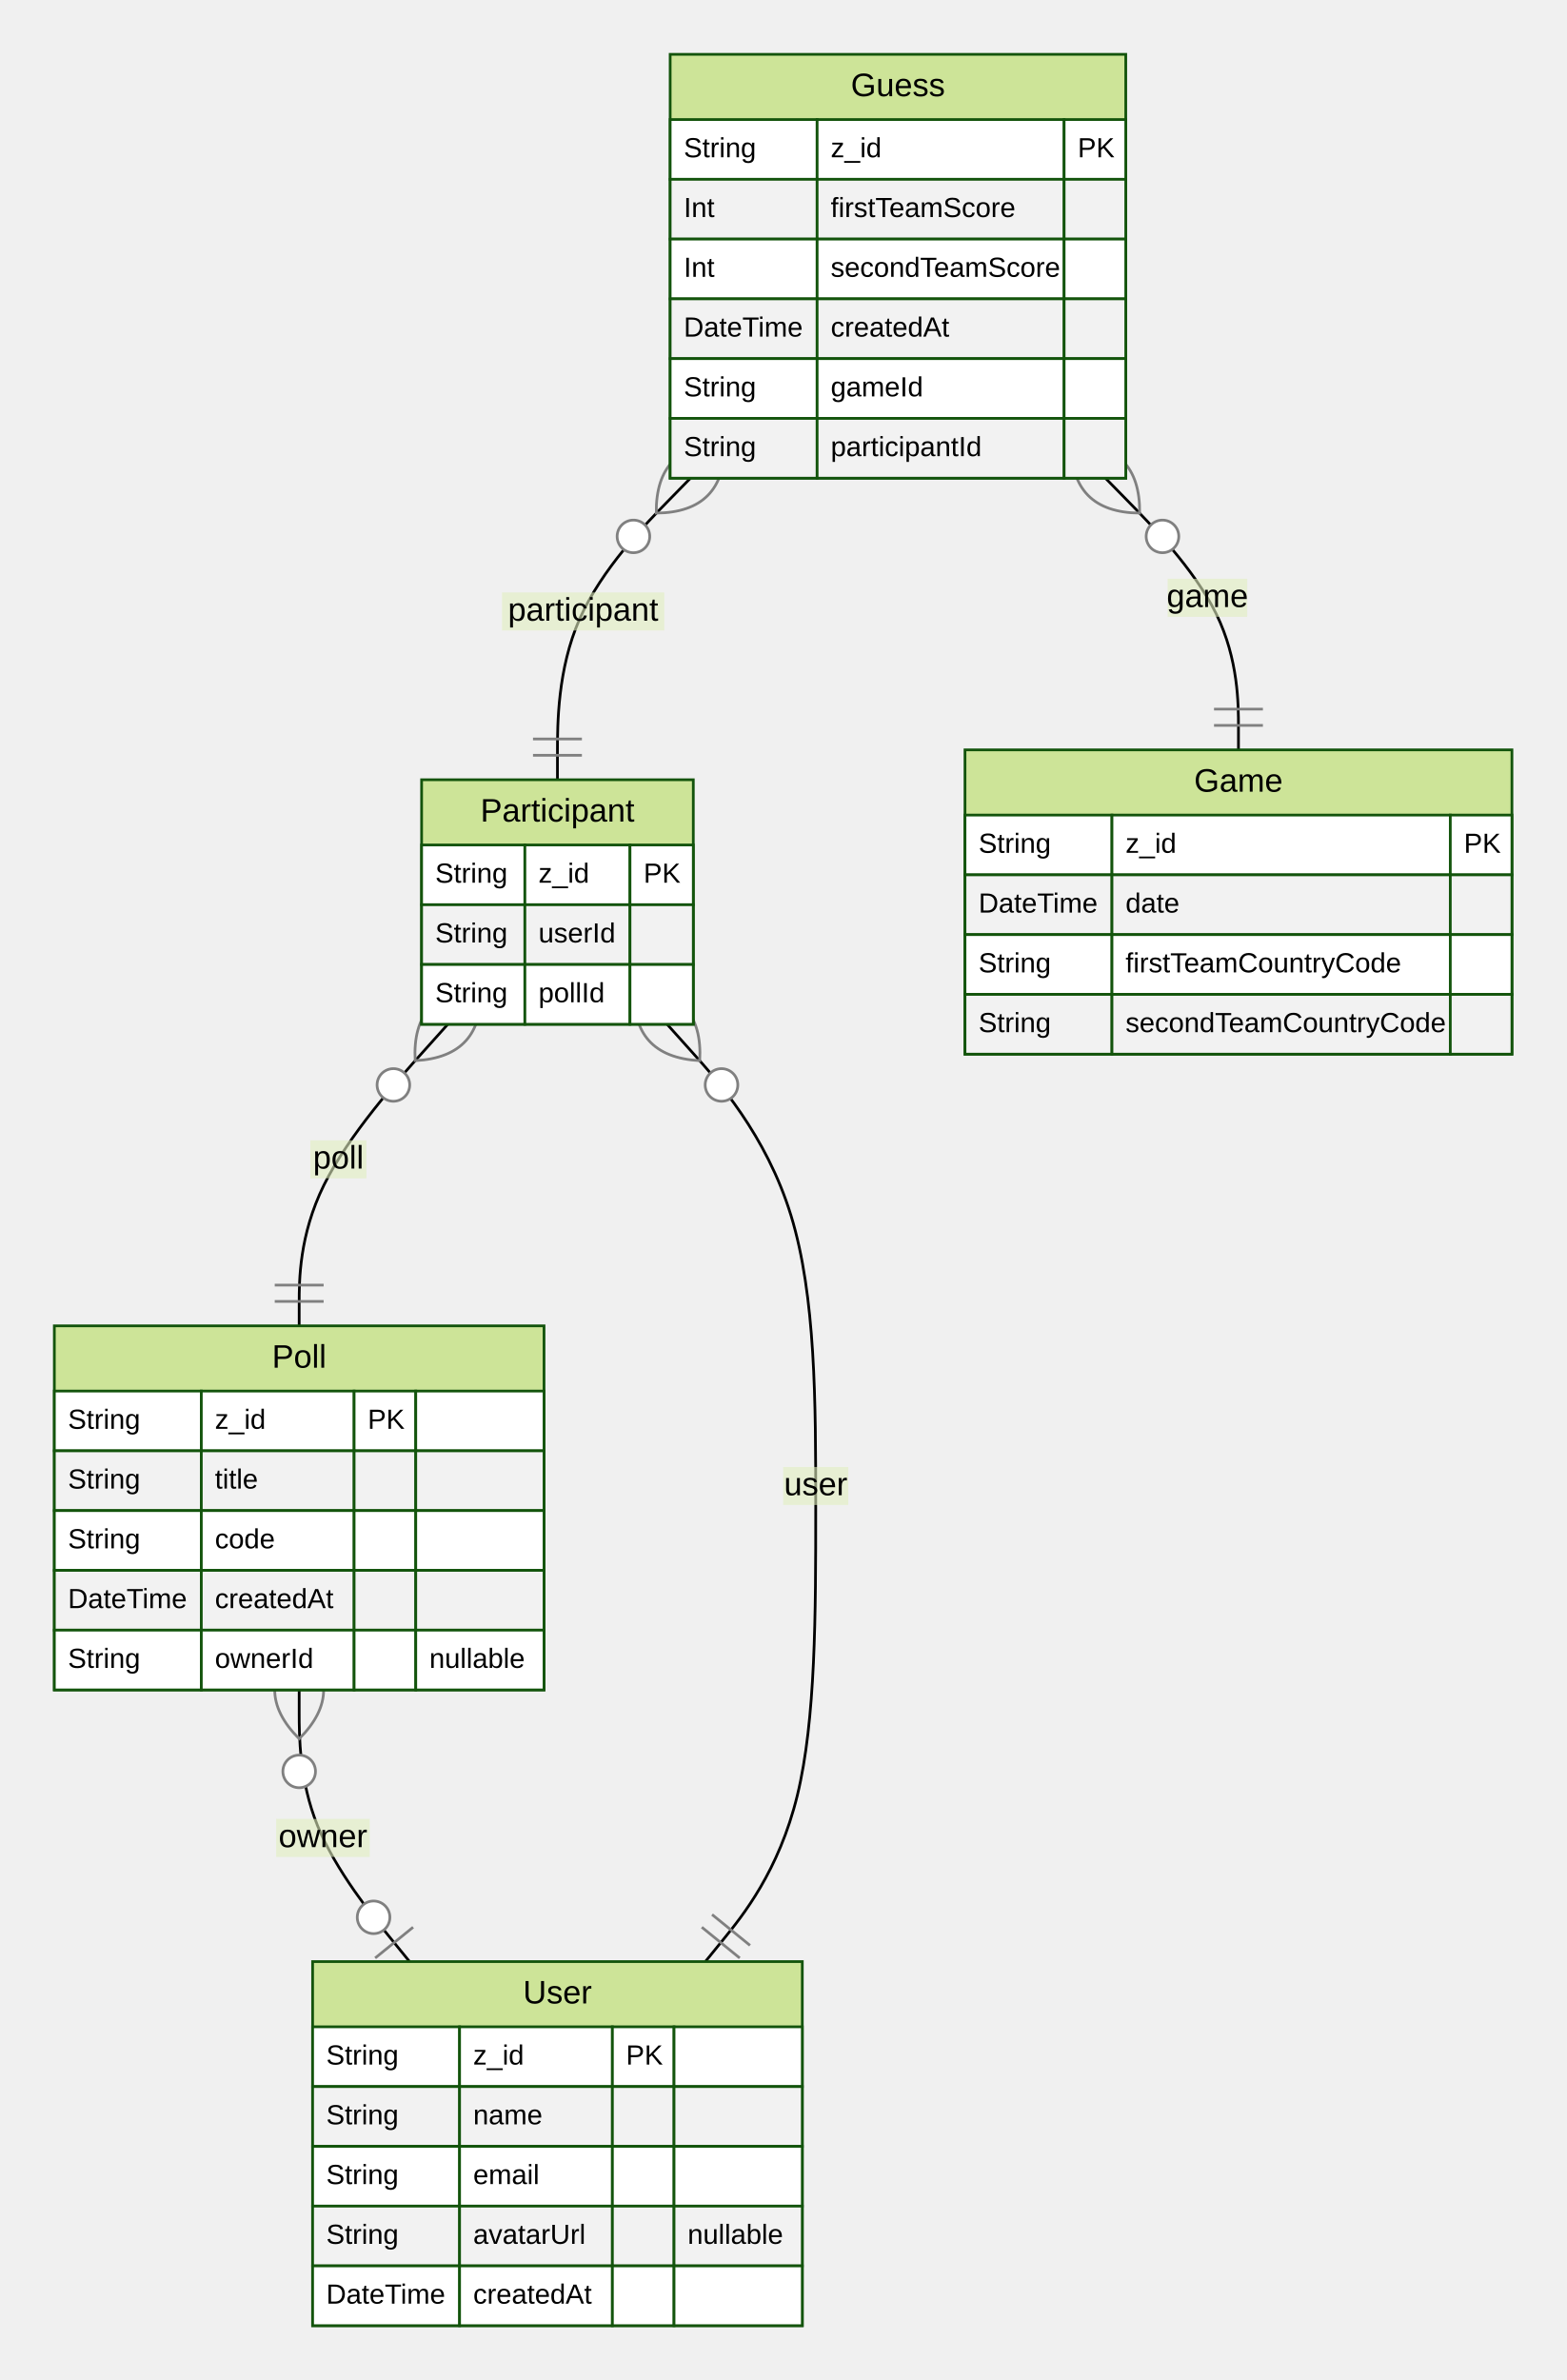
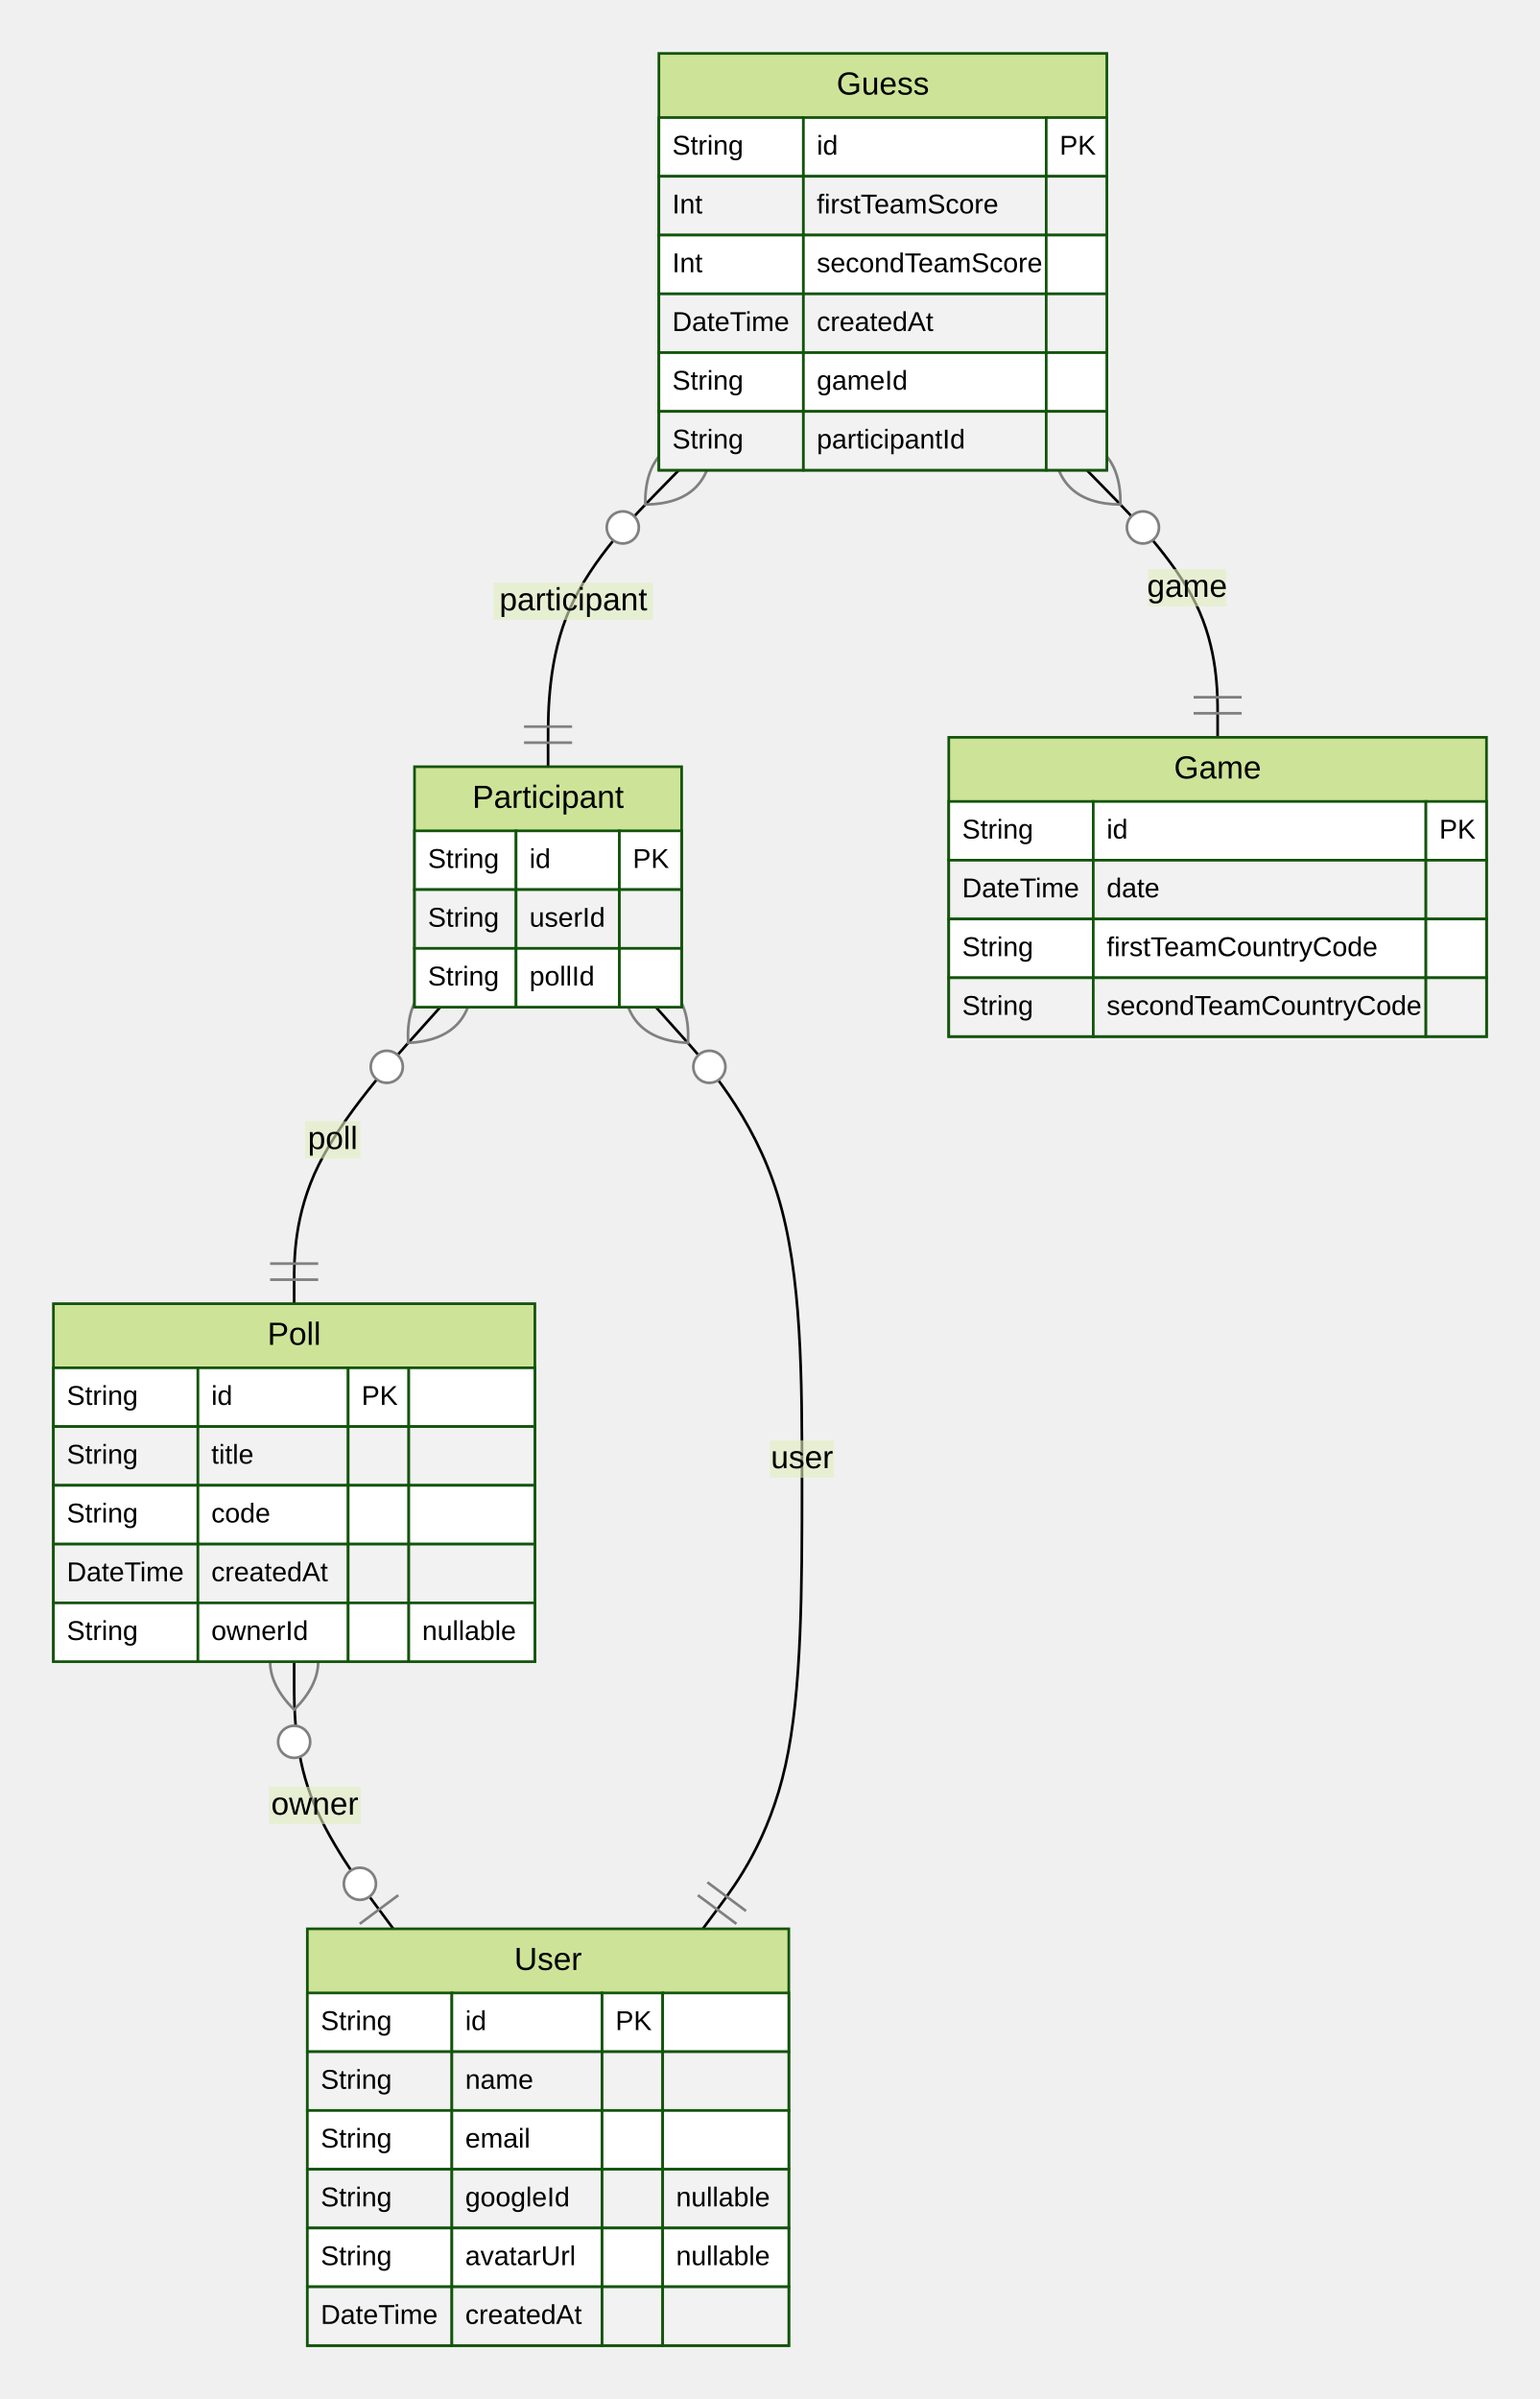
- <svg xmlns="http://www.w3.org/2000/svg" aria-labelledby="chart-title-mermaid-0 chart-desc-mermaid-0" role="img" viewBox="0 0 576.492 876" style="max-width: 576.492px; background-color: white;" width="100%" id="mermaid-0">
+ <svg xmlns="http://www.w3.org/2000/svg" aria-labelledby="chart-title-mermaid-0 chart-desc-mermaid-0" role="img" viewBox="0 0 576.492 898" style="max-width: 576.492px; background-color: white;" width="100%" id="mermaid-0">
  <style>#mermaid-0 {font-family:"trebuchet ms",verdana,arial,sans-serif;font-size:16px;fill:#000000;}#mermaid-0 .error-icon{fill:#552222;}#mermaid-0 .error-text{fill:#552222;stroke:#552222;}#mermaid-0 .edge-thickness-normal{stroke-width:2px;}#mermaid-0 .edge-thickness-thick{stroke-width:3.5px;}#mermaid-0 .edge-pattern-solid{stroke-dasharray:0;}#mermaid-0 .edge-pattern-dashed{stroke-dasharray:3;}#mermaid-0 .edge-pattern-dotted{stroke-dasharray:2;}#mermaid-0 .marker{fill:#000000;stroke:#000000;}#mermaid-0 .marker.cross{stroke:#000000;}#mermaid-0 svg{font-family:"trebuchet ms",verdana,arial,sans-serif;font-size:16px;}#mermaid-0 .entityBox{fill:#cde498;stroke:#13540c;}#mermaid-0 .attributeBoxOdd{fill:#ffffff;stroke:#13540c;}#mermaid-0 .attributeBoxEven{fill:#f2f2f2;stroke:#13540c;}#mermaid-0 .relationshipLabelBox{fill:hsl(78.158, 58.462%, 84.51%);opacity:0.7;background-color:hsl(78.158, 58.462%, 84.51%);}#mermaid-0 .relationshipLabelBox rect{opacity:0.5;}#mermaid-0 .relationshipLine{stroke:#000000;}#mermaid-0 :root{--mermaid-font-family:"trebuchet ms",verdana,arial,sans-serif;}</style>
  <g />
  <defs>
    <marker orient="auto" markerHeight="18" markerWidth="18" refY="9" refX="0" id="ONLY_ONE_START">
      <path d="M9,0 L9,18 M15,0 L15,18" fill="none" stroke="gray" />
    </marker>
  </defs>
  <defs>
    <marker orient="auto" markerHeight="18" markerWidth="18" refY="9" refX="18" id="ONLY_ONE_END">
      <path d="M3,0 L3,18 M9,0 L9,18" fill="none" stroke="gray" />
    </marker>
  </defs>
  <defs>
    <marker orient="auto" markerHeight="18" markerWidth="30" refY="9" refX="0" id="ZERO_OR_ONE_START">
      <circle r="6" cy="9" cx="21" fill="white" stroke="gray" />
      <path d="M9,0 L9,18" fill="none" stroke="gray" />
    </marker>
  </defs>
  <defs>
    <marker orient="auto" markerHeight="18" markerWidth="30" refY="9" refX="30" id="ZERO_OR_ONE_END">
      <circle r="6" cy="9" cx="9" fill="white" stroke="gray" />
      <path d="M21,0 L21,18" fill="none" stroke="gray" />
    </marker>
  </defs>
  <defs>
    <marker orient="auto" markerHeight="36" markerWidth="45" refY="18" refX="18" id="ONE_OR_MORE_START">
      <path d="M0,18 Q 18,0 36,18 Q 18,36 0,18 M42,9 L42,27" fill="none" stroke="gray" />
    </marker>
  </defs>
  <defs>
    <marker orient="auto" markerHeight="36" markerWidth="45" refY="18" refX="27" id="ONE_OR_MORE_END">
      <path d="M3,9 L3,27 M9,18 Q27,0 45,18 Q27,36 9,18" fill="none" stroke="gray" />
    </marker>
  </defs>
  <defs>
    <marker orient="auto" markerHeight="36" markerWidth="57" refY="18" refX="18" id="ZERO_OR_MORE_START">
      <circle r="6" cy="18" cx="48" fill="white" stroke="gray" />
      <path d="M0,18 Q18,0 36,18 Q18,36 0,18" fill="none" stroke="gray" />
    </marker>
  </defs>
  <defs>
    <marker orient="auto" markerHeight="36" markerWidth="57" refY="18" refX="39" id="ZERO_OR_MORE_END">
      <circle r="6" cy="18" cx="9" fill="white" stroke="gray" />
      <path d="M21,18 Q39,0 57,18 Q39,36 21,18" fill="none" stroke="gray" />
    </marker>
  </defs>
-   <path marker-start="url(#ZERO_OR_MORE_START)" marker-end="url(#ZERO_OR_ONE_END)" fill="none" stroke="gray" d="M110.119,622L110.119,630.333C110.119,638.667,110.119,655.333,116.89,672C123.661,688.667,137.202,705.333,143.973,713.667L150.743,722" class="er relationshipLine" />
-   <path marker-start="url(#ZERO_OR_MORE_START)" marker-end="url(#ONLY_ONE_END)" fill="none" stroke="gray" d="M245.535,377L254.652,387.167C263.77,397.333,282.004,417.667,291.122,447.333C300.239,477,300.239,516,300.239,555C300.239,594,300.239,633,293.468,660.833C286.698,688.667,273.156,705.333,266.386,713.667L259.615,722" class="er relationshipLine" />
+   <path marker-start="url(#ZERO_OR_MORE_START)" marker-end="url(#ZERO_OR_ONE_END)" fill="none" stroke="gray" d="M110.119,622L110.119,630.333C110.119,638.667,110.119,655.333,116.308,672C122.497,688.667,134.875,705.333,141.063,713.667L147.252,722" class="er relationshipLine" />
+   <path marker-start="url(#ZERO_OR_MORE_START)" marker-end="url(#ONLY_ONE_END)" fill="none" stroke="gray" d="M245.535,377L254.652,387.167C263.77,397.333,282.004,417.667,291.122,447.333C300.239,477,300.239,516,300.239,555C300.239,594,300.239,633,294.05,660.833C287.861,688.667,275.484,705.333,269.295,713.667L263.106,722" class="er relationshipLine" />
  <path marker-start="url(#ZERO_OR_MORE_START)" marker-end="url(#ONLY_ONE_END)" fill="none" stroke="gray" d="M164.824,377L155.706,387.167C146.589,397.333,128.354,417.667,119.237,436.167C110.119,454.667,110.119,471.333,110.119,479.667L110.119,488" class="er relationshipLine" />
+   <path marker-start="url(#ZERO_OR_MORE_START)" marker-end="url(#ONLY_ONE_END)" fill="none" stroke="gray" d="M254.136,176L245.976,184.333C237.817,192.667,221.498,209.333,213.339,227.833C205.179,246.333,205.179,266.667,205.179,276.833L205.179,287" class="er relationshipLine" />
  <path marker-start="url(#ZERO_OR_MORE_START)" marker-end="url(#ONLY_ONE_END)" fill="none" stroke="gray" d="M406.879,176L415.039,184.333C423.198,192.667,439.517,209.333,447.676,226C455.835,242.667,455.835,259.333,455.835,267.667L455.835,276" class="er relationshipLine" />
-   <path marker-start="url(#ZERO_OR_MORE_START)" marker-end="url(#ONLY_ONE_END)" fill="none" stroke="gray" d="M254.136,176L245.976,184.333C237.817,192.667,221.498,209.333,213.339,227.833C205.179,246.333,205.179,266.667,205.179,276.833L205.179,287" class="er relationshipLine" />
  <g transform="translate(20,488 )" id="Poll">
    <rect height="134" width="180.239" y="0" x="0" stroke="gray" fill-opacity="100%" fill="honeydew" class="er entityBox" />
    <text transform="translate(90.11948,12)" style="font-family: &quot;trebuchet ms&quot;, verdana, arial, sans-serif;; font-size: 12px" text-anchor="middle" dominant-baseline="middle" y="0" x="0" id="entity-Poll" class="er entityLabel">Poll</text>
    <rect height="22" width="54.096" y="24" x="0" stroke="gray" fill-opacity="100%" fill="honeydew" class="er attributeBoxOdd" />
    <text transform="translate(5,35)" style="font-family: &quot;trebuchet ms&quot;, verdana, arial, sans-serif;; font-size: 10.2px" text-anchor="left" dominant-baseline="middle" y="0" x="0" id="entity-Poll-attr-1-type" class="er entityLabel">String</text>
    <rect height="22" width="56.243" y="24" x="54.096" stroke="gray" fill-opacity="100%" fill="honeydew" class="er attributeBoxOdd" />
-     <text transform="translate(59.09555,35)" style="font-family: &quot;trebuchet ms&quot;, verdana, arial, sans-serif;; font-size: 10.2px" text-anchor="left" dominant-baseline="middle" y="0" x="0" id="entity-Poll-attr-1-name" class="er entityLabel">z_id</text>
+     <text transform="translate(59.09555,35)" style="font-family: &quot;trebuchet ms&quot;, verdana, arial, sans-serif;; font-size: 10.2px" text-anchor="left" dominant-baseline="middle" y="0" x="0" id="entity-Poll-attr-1-name" class="er entityLabel">id</text>
    <rect height="22" width="22.688" y="24" x="110.339" stroke="gray" fill-opacity="100%" fill="honeydew" class="er attributeBoxOdd" />
    <text transform="translate(115.3387,35)" style="font-family: &quot;trebuchet ms&quot;, verdana, arial, sans-serif;; font-size: 10.2px" text-anchor="left" dominant-baseline="middle" y="0" x="0" id="entity-Poll-attr-1-key" class="er entityLabel">PK</text>
    <rect height="22" width="47.213" y="24" x="133.026" stroke="gray" fill-opacity="100%" fill="honeydew" class="er attributeBoxOdd" />
    <text transform="translate(138.0264,35)" style="font-family: &quot;trebuchet ms&quot;, verdana, arial, sans-serif;; font-size: 10.2px" text-anchor="left" dominant-baseline="middle" y="0" x="0" id="entity-Poll-attr-1-comment" class="er entityLabel" />
    <rect height="22" width="54.096" y="46" x="0" stroke="gray" fill-opacity="100%" fill="honeydew" class="er attributeBoxEven" />
    <text transform="translate(5,57)" style="font-family: &quot;trebuchet ms&quot;, verdana, arial, sans-serif;; font-size: 10.2px" text-anchor="left" dominant-baseline="middle" y="0" x="0" id="entity-Poll-attr-2-type" class="er entityLabel">String</text>
    <rect height="22" width="56.243" y="46" x="54.096" stroke="gray" fill-opacity="100%" fill="honeydew" class="er attributeBoxEven" />
    <text transform="translate(59.09555,57)" style="font-family: &quot;trebuchet ms&quot;, verdana, arial, sans-serif;; font-size: 10.2px" text-anchor="left" dominant-baseline="middle" y="0" x="0" id="entity-Poll-attr-2-name" class="er entityLabel">title</text>
    <rect height="22" width="22.688" y="46" x="110.339" stroke="gray" fill-opacity="100%" fill="honeydew" class="er attributeBoxEven" />
    <text transform="translate(115.3387,57)" style="font-family: &quot;trebuchet ms&quot;, verdana, arial, sans-serif;; font-size: 10.2px" text-anchor="left" dominant-baseline="middle" y="0" x="0" id="entity-Poll-attr-2-key" class="er entityLabel" />
    <rect height="22" width="47.213" y="46" x="133.026" stroke="gray" fill-opacity="100%" fill="honeydew" class="er attributeBoxEven" />
    <text transform="translate(138.0264,57)" style="font-family: &quot;trebuchet ms&quot;, verdana, arial, sans-serif;; font-size: 10.2px" text-anchor="left" dominant-baseline="middle" y="0" x="0" id="entity-Poll-attr-2-comment" class="er entityLabel" />
    <rect height="22" width="54.096" y="68" x="0" stroke="gray" fill-opacity="100%" fill="honeydew" class="er attributeBoxOdd" />
    <text transform="translate(5,79)" style="font-family: &quot;trebuchet ms&quot;, verdana, arial, sans-serif;; font-size: 10.2px" text-anchor="left" dominant-baseline="middle" y="0" x="0" id="entity-Poll-attr-3-type" class="er entityLabel">String</text>
    <rect height="22" width="56.243" y="68" x="54.096" stroke="gray" fill-opacity="100%" fill="honeydew" class="er attributeBoxOdd" />
    <text transform="translate(59.09555,79)" style="font-family: &quot;trebuchet ms&quot;, verdana, arial, sans-serif;; font-size: 10.2px" text-anchor="left" dominant-baseline="middle" y="0" x="0" id="entity-Poll-attr-3-name" class="er entityLabel">code</text>
    <rect height="22" width="22.688" y="68" x="110.339" stroke="gray" fill-opacity="100%" fill="honeydew" class="er attributeBoxOdd" />
    <text transform="translate(115.3387,79)" style="font-family: &quot;trebuchet ms&quot;, verdana, arial, sans-serif;; font-size: 10.2px" text-anchor="left" dominant-baseline="middle" y="0" x="0" id="entity-Poll-attr-3-key" class="er entityLabel" />
    <rect height="22" width="47.213" y="68" x="133.026" stroke="gray" fill-opacity="100%" fill="honeydew" class="er attributeBoxOdd" />
    <text transform="translate(138.0264,79)" style="font-family: &quot;trebuchet ms&quot;, verdana, arial, sans-serif;; font-size: 10.2px" text-anchor="left" dominant-baseline="middle" y="0" x="0" id="entity-Poll-attr-3-comment" class="er entityLabel" />
    <rect height="22" width="54.096" y="90" x="0" stroke="gray" fill-opacity="100%" fill="honeydew" class="er attributeBoxEven" />
    <text transform="translate(5,101)" style="font-family: &quot;trebuchet ms&quot;, verdana, arial, sans-serif;; font-size: 10.2px" text-anchor="left" dominant-baseline="middle" y="0" x="0" id="entity-Poll-attr-4-type" class="er entityLabel">DateTime</text>
    <rect height="22" width="56.243" y="90" x="54.096" stroke="gray" fill-opacity="100%" fill="honeydew" class="er attributeBoxEven" />
    <text transform="translate(59.09555,101)" style="font-family: &quot;trebuchet ms&quot;, verdana, arial, sans-serif;; font-size: 10.2px" text-anchor="left" dominant-baseline="middle" y="0" x="0" id="entity-Poll-attr-4-name" class="er entityLabel">createdAt</text>
    <rect height="22" width="22.688" y="90" x="110.339" stroke="gray" fill-opacity="100%" fill="honeydew" class="er attributeBoxEven" />
    <text transform="translate(115.3387,101)" style="font-family: &quot;trebuchet ms&quot;, verdana, arial, sans-serif;; font-size: 10.2px" text-anchor="left" dominant-baseline="middle" y="0" x="0" id="entity-Poll-attr-4-key" class="er entityLabel" />
    <rect height="22" width="47.213" y="90" x="133.026" stroke="gray" fill-opacity="100%" fill="honeydew" class="er attributeBoxEven" />
    <text transform="translate(138.0264,101)" style="font-family: &quot;trebuchet ms&quot;, verdana, arial, sans-serif;; font-size: 10.2px" text-anchor="left" dominant-baseline="middle" y="0" x="0" id="entity-Poll-attr-4-comment" class="er entityLabel" />
    <rect height="22" width="54.096" y="112" x="0" stroke="gray" fill-opacity="100%" fill="honeydew" class="er attributeBoxOdd" />
    <text transform="translate(5,123)" style="font-family: &quot;trebuchet ms&quot;, verdana, arial, sans-serif;; font-size: 10.2px" text-anchor="left" dominant-baseline="middle" y="0" x="0" id="entity-Poll-attr-5-type" class="er entityLabel">String</text>
    <rect height="22" width="56.243" y="112" x="54.096" stroke="gray" fill-opacity="100%" fill="honeydew" class="er attributeBoxOdd" />
    <text transform="translate(59.09555,123)" style="font-family: &quot;trebuchet ms&quot;, verdana, arial, sans-serif;; font-size: 10.2px" text-anchor="left" dominant-baseline="middle" y="0" x="0" id="entity-Poll-attr-5-name" class="er entityLabel">ownerId</text>
    <rect height="22" width="22.688" y="112" x="110.339" stroke="gray" fill-opacity="100%" fill="honeydew" class="er attributeBoxOdd" />
    <text transform="translate(115.3387,123)" style="font-family: &quot;trebuchet ms&quot;, verdana, arial, sans-serif;; font-size: 10.2px" text-anchor="left" dominant-baseline="middle" y="0" x="0" id="entity-Poll-attr-5-key" class="er entityLabel" />
    <rect height="22" width="47.213" y="112" x="133.026" stroke="gray" fill-opacity="100%" fill="honeydew" class="er attributeBoxOdd" />
    <text transform="translate(138.0264,123)" style="font-family: &quot;trebuchet ms&quot;, verdana, arial, sans-serif;; font-size: 10.2px" text-anchor="left" dominant-baseline="middle" y="0" x="0" id="entity-Poll-attr-5-comment" class="er entityLabel">nullable</text>
  </g>
  <g transform="translate(155.1792,287 )" id="Participant">
    <rect height="90" width="100" y="0" x="0" stroke="gray" fill-opacity="100%" fill="honeydew" class="er entityBox" />
    <text transform="translate(50,12)" style="font-family: &quot;trebuchet ms&quot;, verdana, arial, sans-serif;; font-size: 12px" text-anchor="middle" dominant-baseline="middle" y="0" x="0" id="entity-Participant" class="er entityLabel">Participant</text>
    <rect height="22" width="38.012" y="24" x="0" stroke="gray" fill-opacity="100%" fill="honeydew" class="er attributeBoxOdd" />
    <text transform="translate(5,35)" style="font-family: &quot;trebuchet ms&quot;, verdana, arial, sans-serif;; font-size: 10.2px" text-anchor="left" dominant-baseline="middle" y="0" x="0" id="entity-Participant-attr-1-type" class="er entityLabel">String</text>
    <rect height="22" width="38.684" y="24" x="38.012" stroke="gray" fill-opacity="100%" fill="honeydew" class="er attributeBoxOdd" />
-     <text transform="translate(43.012,35)" style="font-family: &quot;trebuchet ms&quot;, verdana, arial, sans-serif;; font-size: 10.2px" text-anchor="left" dominant-baseline="middle" y="0" x="0" id="entity-Participant-attr-1-name" class="er entityLabel">z_id</text>
+     <text transform="translate(43.012,35)" style="font-family: &quot;trebuchet ms&quot;, verdana, arial, sans-serif;; font-size: 10.2px" text-anchor="left" dominant-baseline="middle" y="0" x="0" id="entity-Participant-attr-1-name" class="er entityLabel">id</text>
    <rect height="22" width="23.304" y="24" x="76.696" stroke="gray" fill-opacity="100%" fill="honeydew" class="er attributeBoxOdd" />
    <text transform="translate(81.69637,35)" style="font-family: &quot;trebuchet ms&quot;, verdana, arial, sans-serif;; font-size: 10.2px" text-anchor="left" dominant-baseline="middle" y="0" x="0" id="entity-Participant-attr-1-key" class="er entityLabel">PK</text>
    <rect height="22" width="38.012" y="46" x="0" stroke="gray" fill-opacity="100%" fill="honeydew" class="er attributeBoxEven" />
    <text transform="translate(5,57)" style="font-family: &quot;trebuchet ms&quot;, verdana, arial, sans-serif;; font-size: 10.2px" text-anchor="left" dominant-baseline="middle" y="0" x="0" id="entity-Participant-attr-2-type" class="er entityLabel">String</text>
    <rect height="22" width="38.684" y="46" x="38.012" stroke="gray" fill-opacity="100%" fill="honeydew" class="er attributeBoxEven" />
    <text transform="translate(43.012,57)" style="font-family: &quot;trebuchet ms&quot;, verdana, arial, sans-serif;; font-size: 10.2px" text-anchor="left" dominant-baseline="middle" y="0" x="0" id="entity-Participant-attr-2-name" class="er entityLabel">userId</text>
    <rect height="22" width="23.304" y="46" x="76.696" stroke="gray" fill-opacity="100%" fill="honeydew" class="er attributeBoxEven" />
    <text transform="translate(81.69637,57)" style="font-family: &quot;trebuchet ms&quot;, verdana, arial, sans-serif;; font-size: 10.2px" text-anchor="left" dominant-baseline="middle" y="0" x="0" id="entity-Participant-attr-2-key" class="er entityLabel" />
    <rect height="22" width="38.012" y="68" x="0" stroke="gray" fill-opacity="100%" fill="honeydew" class="er attributeBoxOdd" />
    <text transform="translate(5,79)" style="font-family: &quot;trebuchet ms&quot;, verdana, arial, sans-serif;; font-size: 10.2px" text-anchor="left" dominant-baseline="middle" y="0" x="0" id="entity-Participant-attr-3-type" class="er entityLabel">String</text>
    <rect height="22" width="38.684" y="68" x="38.012" stroke="gray" fill-opacity="100%" fill="honeydew" class="er attributeBoxOdd" />
    <text transform="translate(43.012,79)" style="font-family: &quot;trebuchet ms&quot;, verdana, arial, sans-serif;; font-size: 10.2px" text-anchor="left" dominant-baseline="middle" y="0" x="0" id="entity-Participant-attr-3-name" class="er entityLabel">pollId</text>
    <rect height="22" width="23.304" y="68" x="76.696" stroke="gray" fill-opacity="100%" fill="honeydew" class="er attributeBoxOdd" />
    <text transform="translate(81.69637,79)" style="font-family: &quot;trebuchet ms&quot;, verdana, arial, sans-serif;; font-size: 10.2px" text-anchor="left" dominant-baseline="middle" y="0" x="0" id="entity-Participant-attr-3-key" class="er entityLabel" />
  </g>
  <g transform="translate(115.0597,722 )" id="User">
-     <rect height="134" width="180.239" y="0" x="0" stroke="gray" fill-opacity="100%" fill="honeydew" class="er entityBox" />
+     <rect height="156" width="180.239" y="0" x="0" stroke="gray" fill-opacity="100%" fill="honeydew" class="er entityBox" />
    <text transform="translate(90.11948,12)" style="font-family: &quot;trebuchet ms&quot;, verdana, arial, sans-serif;; font-size: 12px" text-anchor="middle" dominant-baseline="middle" y="0" x="0" id="entity-User" class="er entityLabel">User</text>
    <rect height="22" width="54.096" y="24" x="0" stroke="gray" fill-opacity="100%" fill="honeydew" class="er attributeBoxOdd" />
    <text transform="translate(5,35)" style="font-family: &quot;trebuchet ms&quot;, verdana, arial, sans-serif;; font-size: 10.2px" text-anchor="left" dominant-baseline="middle" y="0" x="0" id="entity-User-attr-1-type" class="er entityLabel">String</text>
    <rect height="22" width="56.243" y="24" x="54.096" stroke="gray" fill-opacity="100%" fill="honeydew" class="er attributeBoxOdd" />
-     <text transform="translate(59.09555,35)" style="font-family: &quot;trebuchet ms&quot;, verdana, arial, sans-serif;; font-size: 10.2px" text-anchor="left" dominant-baseline="middle" y="0" x="0" id="entity-User-attr-1-name" class="er entityLabel">z_id</text>
+     <text transform="translate(59.09555,35)" style="font-family: &quot;trebuchet ms&quot;, verdana, arial, sans-serif;; font-size: 10.2px" text-anchor="left" dominant-baseline="middle" y="0" x="0" id="entity-User-attr-1-name" class="er entityLabel">id</text>
    <rect height="22" width="22.688" y="24" x="110.339" stroke="gray" fill-opacity="100%" fill="honeydew" class="er attributeBoxOdd" />
    <text transform="translate(115.3387,35)" style="font-family: &quot;trebuchet ms&quot;, verdana, arial, sans-serif;; font-size: 10.2px" text-anchor="left" dominant-baseline="middle" y="0" x="0" id="entity-User-attr-1-key" class="er entityLabel">PK</text>
    <rect height="22" width="47.213" y="24" x="133.026" stroke="gray" fill-opacity="100%" fill="honeydew" class="er attributeBoxOdd" />
    <text transform="translate(138.0264,35)" style="font-family: &quot;trebuchet ms&quot;, verdana, arial, sans-serif;; font-size: 10.2px" text-anchor="left" dominant-baseline="middle" y="0" x="0" id="entity-User-attr-1-comment" class="er entityLabel" />
    <rect height="22" width="54.096" y="46" x="0" stroke="gray" fill-opacity="100%" fill="honeydew" class="er attributeBoxEven" />
    <text transform="translate(5,57)" style="font-family: &quot;trebuchet ms&quot;, verdana, arial, sans-serif;; font-size: 10.2px" text-anchor="left" dominant-baseline="middle" y="0" x="0" id="entity-User-attr-2-type" class="er entityLabel">String</text>
    <rect height="22" width="56.243" y="46" x="54.096" stroke="gray" fill-opacity="100%" fill="honeydew" class="er attributeBoxEven" />
    <text transform="translate(59.09555,57)" style="font-family: &quot;trebuchet ms&quot;, verdana, arial, sans-serif;; font-size: 10.2px" text-anchor="left" dominant-baseline="middle" y="0" x="0" id="entity-User-attr-2-name" class="er entityLabel">name</text>
    <rect height="22" width="22.688" y="46" x="110.339" stroke="gray" fill-opacity="100%" fill="honeydew" class="er attributeBoxEven" />
    <text transform="translate(115.3387,57)" style="font-family: &quot;trebuchet ms&quot;, verdana, arial, sans-serif;; font-size: 10.2px" text-anchor="left" dominant-baseline="middle" y="0" x="0" id="entity-User-attr-2-key" class="er entityLabel" />
    <rect height="22" width="47.213" y="46" x="133.026" stroke="gray" fill-opacity="100%" fill="honeydew" class="er attributeBoxEven" />
    <text transform="translate(138.0264,57)" style="font-family: &quot;trebuchet ms&quot;, verdana, arial, sans-serif;; font-size: 10.2px" text-anchor="left" dominant-baseline="middle" y="0" x="0" id="entity-User-attr-2-comment" class="er entityLabel" />
    <rect height="22" width="54.096" y="68" x="0" stroke="gray" fill-opacity="100%" fill="honeydew" class="er attributeBoxOdd" />
    <text transform="translate(5,79)" style="font-family: &quot;trebuchet ms&quot;, verdana, arial, sans-serif;; font-size: 10.2px" text-anchor="left" dominant-baseline="middle" y="0" x="0" id="entity-User-attr-3-type" class="er entityLabel">String</text>
    <rect height="22" width="56.243" y="68" x="54.096" stroke="gray" fill-opacity="100%" fill="honeydew" class="er attributeBoxOdd" />
    <text transform="translate(59.09555,79)" style="font-family: &quot;trebuchet ms&quot;, verdana, arial, sans-serif;; font-size: 10.2px" text-anchor="left" dominant-baseline="middle" y="0" x="0" id="entity-User-attr-3-name" class="er entityLabel">email</text>
    <rect height="22" width="22.688" y="68" x="110.339" stroke="gray" fill-opacity="100%" fill="honeydew" class="er attributeBoxOdd" />
    <text transform="translate(115.3387,79)" style="font-family: &quot;trebuchet ms&quot;, verdana, arial, sans-serif;; font-size: 10.2px" text-anchor="left" dominant-baseline="middle" y="0" x="0" id="entity-User-attr-3-key" class="er entityLabel" />
    <rect height="22" width="47.213" y="68" x="133.026" stroke="gray" fill-opacity="100%" fill="honeydew" class="er attributeBoxOdd" />
    <text transform="translate(138.0264,79)" style="font-family: &quot;trebuchet ms&quot;, verdana, arial, sans-serif;; font-size: 10.2px" text-anchor="left" dominant-baseline="middle" y="0" x="0" id="entity-User-attr-3-comment" class="er entityLabel" />
    <rect height="22" width="54.096" y="90" x="0" stroke="gray" fill-opacity="100%" fill="honeydew" class="er attributeBoxEven" />
    <text transform="translate(5,101)" style="font-family: &quot;trebuchet ms&quot;, verdana, arial, sans-serif;; font-size: 10.2px" text-anchor="left" dominant-baseline="middle" y="0" x="0" id="entity-User-attr-4-type" class="er entityLabel">String</text>
    <rect height="22" width="56.243" y="90" x="54.096" stroke="gray" fill-opacity="100%" fill="honeydew" class="er attributeBoxEven" />
-     <text transform="translate(59.09555,101)" style="font-family: &quot;trebuchet ms&quot;, verdana, arial, sans-serif;; font-size: 10.2px" text-anchor="left" dominant-baseline="middle" y="0" x="0" id="entity-User-attr-4-name" class="er entityLabel">avatarUrl</text>
+     <text transform="translate(59.09555,101)" style="font-family: &quot;trebuchet ms&quot;, verdana, arial, sans-serif;; font-size: 10.2px" text-anchor="left" dominant-baseline="middle" y="0" x="0" id="entity-User-attr-4-name" class="er entityLabel">googleId</text>
    <rect height="22" width="22.688" y="90" x="110.339" stroke="gray" fill-opacity="100%" fill="honeydew" class="er attributeBoxEven" />
    <text transform="translate(115.3387,101)" style="font-family: &quot;trebuchet ms&quot;, verdana, arial, sans-serif;; font-size: 10.2px" text-anchor="left" dominant-baseline="middle" y="0" x="0" id="entity-User-attr-4-key" class="er entityLabel" />
    <rect height="22" width="47.213" y="90" x="133.026" stroke="gray" fill-opacity="100%" fill="honeydew" class="er attributeBoxEven" />
    <text transform="translate(138.0264,101)" style="font-family: &quot;trebuchet ms&quot;, verdana, arial, sans-serif;; font-size: 10.2px" text-anchor="left" dominant-baseline="middle" y="0" x="0" id="entity-User-attr-4-comment" class="er entityLabel">nullable</text>
    <rect height="22" width="54.096" y="112" x="0" stroke="gray" fill-opacity="100%" fill="honeydew" class="er attributeBoxOdd" />
-     <text transform="translate(5,123)" style="font-family: &quot;trebuchet ms&quot;, verdana, arial, sans-serif;; font-size: 10.2px" text-anchor="left" dominant-baseline="middle" y="0" x="0" id="entity-User-attr-5-type" class="er entityLabel">DateTime</text>
+     <text transform="translate(5,123)" style="font-family: &quot;trebuchet ms&quot;, verdana, arial, sans-serif;; font-size: 10.2px" text-anchor="left" dominant-baseline="middle" y="0" x="0" id="entity-User-attr-5-type" class="er entityLabel">String</text>
    <rect height="22" width="56.243" y="112" x="54.096" stroke="gray" fill-opacity="100%" fill="honeydew" class="er attributeBoxOdd" />
-     <text transform="translate(59.09555,123)" style="font-family: &quot;trebuchet ms&quot;, verdana, arial, sans-serif;; font-size: 10.2px" text-anchor="left" dominant-baseline="middle" y="0" x="0" id="entity-User-attr-5-name" class="er entityLabel">createdAt</text>
+     <text transform="translate(59.09555,123)" style="font-family: &quot;trebuchet ms&quot;, verdana, arial, sans-serif;; font-size: 10.2px" text-anchor="left" dominant-baseline="middle" y="0" x="0" id="entity-User-attr-5-name" class="er entityLabel">avatarUrl</text>
    <rect height="22" width="22.688" y="112" x="110.339" stroke="gray" fill-opacity="100%" fill="honeydew" class="er attributeBoxOdd" />
    <text transform="translate(115.3387,123)" style="font-family: &quot;trebuchet ms&quot;, verdana, arial, sans-serif;; font-size: 10.2px" text-anchor="left" dominant-baseline="middle" y="0" x="0" id="entity-User-attr-5-key" class="er entityLabel" />
    <rect height="22" width="47.213" y="112" x="133.026" stroke="gray" fill-opacity="100%" fill="honeydew" class="er attributeBoxOdd" />
-     <text transform="translate(138.0264,123)" style="font-family: &quot;trebuchet ms&quot;, verdana, arial, sans-serif;; font-size: 10.2px" text-anchor="left" dominant-baseline="middle" y="0" x="0" id="entity-User-attr-5-comment" class="er entityLabel" />
+     <text transform="translate(138.0264,123)" style="font-family: &quot;trebuchet ms&quot;, verdana, arial, sans-serif;; font-size: 10.2px" text-anchor="left" dominant-baseline="middle" y="0" x="0" id="entity-User-attr-5-comment" class="er entityLabel">nullable</text>
+     <rect height="22" width="54.096" y="134" x="0" stroke="gray" fill-opacity="100%" fill="honeydew" class="er attributeBoxEven" />
+     <text transform="translate(5,145)" style="font-family: &quot;trebuchet ms&quot;, verdana, arial, sans-serif;; font-size: 10.2px" text-anchor="left" dominant-baseline="middle" y="0" x="0" id="entity-User-attr-6-type" class="er entityLabel">DateTime</text>
+     <rect height="22" width="56.243" y="134" x="54.096" stroke="gray" fill-opacity="100%" fill="honeydew" class="er attributeBoxEven" />
+     <text transform="translate(59.09555,145)" style="font-family: &quot;trebuchet ms&quot;, verdana, arial, sans-serif;; font-size: 10.2px" text-anchor="left" dominant-baseline="middle" y="0" x="0" id="entity-User-attr-6-name" class="er entityLabel">createdAt</text>
+     <rect height="22" width="22.688" y="134" x="110.339" stroke="gray" fill-opacity="100%" fill="honeydew" class="er attributeBoxEven" />
+     <text transform="translate(115.3387,145)" style="font-family: &quot;trebuchet ms&quot;, verdana, arial, sans-serif;; font-size: 10.2px" text-anchor="left" dominant-baseline="middle" y="0" x="0" id="entity-User-attr-6-key" class="er entityLabel" />
+     <rect height="22" width="47.213" y="134" x="133.026" stroke="gray" fill-opacity="100%" fill="honeydew" class="er attributeBoxEven" />
+     <text transform="translate(138.0264,145)" style="font-family: &quot;trebuchet ms&quot;, verdana, arial, sans-serif;; font-size: 10.2px" text-anchor="left" dominant-baseline="middle" y="0" x="0" id="entity-User-attr-6-comment" class="er entityLabel" />
  </g>
  <g transform="translate(355.1792,276 )" id="Game">
    <rect height="112" width="201.312" y="0" x="0" stroke="gray" fill-opacity="100%" fill="honeydew" class="er entityBox" />
    <text transform="translate(100.6562,12)" style="font-family: &quot;trebuchet ms&quot;, verdana, arial, sans-serif;; font-size: 12px" text-anchor="middle" dominant-baseline="middle" y="0" x="0" id="entity-Game" class="er entityLabel">Game</text>
    <rect height="22" width="54.096" y="24" x="0" stroke="gray" fill-opacity="100%" fill="honeydew" class="er attributeBoxOdd" />
    <text transform="translate(5,35)" style="font-family: &quot;trebuchet ms&quot;, verdana, arial, sans-serif;; font-size: 10.2px" text-anchor="left" dominant-baseline="middle" y="0" x="0" id="entity-Game-attr-1-type" class="er entityLabel">String</text>
    <rect height="22" width="124.529" y="24" x="54.096" stroke="gray" fill-opacity="100%" fill="honeydew" class="er attributeBoxOdd" />
-     <text transform="translate(59.09555,35)" style="font-family: &quot;trebuchet ms&quot;, verdana, arial, sans-serif;; font-size: 10.2px" text-anchor="left" dominant-baseline="middle" y="0" x="0" id="entity-Game-attr-1-name" class="er entityLabel">z_id</text>
+     <text transform="translate(59.09555,35)" style="font-family: &quot;trebuchet ms&quot;, verdana, arial, sans-serif;; font-size: 10.2px" text-anchor="left" dominant-baseline="middle" y="0" x="0" id="entity-Game-attr-1-name" class="er entityLabel">id</text>
    <rect height="22" width="22.688" y="24" x="178.625" stroke="gray" fill-opacity="100%" fill="honeydew" class="er attributeBoxOdd" />
    <text transform="translate(183.6248,35)" style="font-family: &quot;trebuchet ms&quot;, verdana, arial, sans-serif;; font-size: 10.2px" text-anchor="left" dominant-baseline="middle" y="0" x="0" id="entity-Game-attr-1-key" class="er entityLabel">PK</text>
    <rect height="22" width="54.096" y="46" x="0" stroke="gray" fill-opacity="100%" fill="honeydew" class="er attributeBoxEven" />
    <text transform="translate(5,57)" style="font-family: &quot;trebuchet ms&quot;, verdana, arial, sans-serif;; font-size: 10.2px" text-anchor="left" dominant-baseline="middle" y="0" x="0" id="entity-Game-attr-2-type" class="er entityLabel">DateTime</text>
    <rect height="22" width="124.529" y="46" x="54.096" stroke="gray" fill-opacity="100%" fill="honeydew" class="er attributeBoxEven" />
    <text transform="translate(59.09555,57)" style="font-family: &quot;trebuchet ms&quot;, verdana, arial, sans-serif;; font-size: 10.2px" text-anchor="left" dominant-baseline="middle" y="0" x="0" id="entity-Game-attr-2-name" class="er entityLabel">date</text>
    <rect height="22" width="22.688" y="46" x="178.625" stroke="gray" fill-opacity="100%" fill="honeydew" class="er attributeBoxEven" />
    <text transform="translate(183.6248,57)" style="font-family: &quot;trebuchet ms&quot;, verdana, arial, sans-serif;; font-size: 10.2px" text-anchor="left" dominant-baseline="middle" y="0" x="0" id="entity-Game-attr-2-key" class="er entityLabel" />
    <rect height="22" width="54.096" y="68" x="0" stroke="gray" fill-opacity="100%" fill="honeydew" class="er attributeBoxOdd" />
    <text transform="translate(5,79)" style="font-family: &quot;trebuchet ms&quot;, verdana, arial, sans-serif;; font-size: 10.2px" text-anchor="left" dominant-baseline="middle" y="0" x="0" id="entity-Game-attr-3-type" class="er entityLabel">String</text>
    <rect height="22" width="124.529" y="68" x="54.096" stroke="gray" fill-opacity="100%" fill="honeydew" class="er attributeBoxOdd" />
    <text transform="translate(59.09555,79)" style="font-family: &quot;trebuchet ms&quot;, verdana, arial, sans-serif;; font-size: 10.2px" text-anchor="left" dominant-baseline="middle" y="0" x="0" id="entity-Game-attr-3-name" class="er entityLabel">firstTeamCountryCode</text>
    <rect height="22" width="22.688" y="68" x="178.625" stroke="gray" fill-opacity="100%" fill="honeydew" class="er attributeBoxOdd" />
    <text transform="translate(183.6248,79)" style="font-family: &quot;trebuchet ms&quot;, verdana, arial, sans-serif;; font-size: 10.2px" text-anchor="left" dominant-baseline="middle" y="0" x="0" id="entity-Game-attr-3-key" class="er entityLabel" />
    <rect height="22" width="54.096" y="90" x="0" stroke="gray" fill-opacity="100%" fill="honeydew" class="er attributeBoxEven" />
    <text transform="translate(5,101)" style="font-family: &quot;trebuchet ms&quot;, verdana, arial, sans-serif;; font-size: 10.2px" text-anchor="left" dominant-baseline="middle" y="0" x="0" id="entity-Game-attr-4-type" class="er entityLabel">String</text>
    <rect height="22" width="124.529" y="90" x="54.096" stroke="gray" fill-opacity="100%" fill="honeydew" class="er attributeBoxEven" />
    <text transform="translate(59.09555,101)" style="font-family: &quot;trebuchet ms&quot;, verdana, arial, sans-serif;; font-size: 10.2px" text-anchor="left" dominant-baseline="middle" y="0" x="0" id="entity-Game-attr-4-name" class="er entityLabel">secondTeamCountryCode</text>
    <rect height="22" width="22.688" y="90" x="178.625" stroke="gray" fill-opacity="100%" fill="honeydew" class="er attributeBoxEven" />
    <text transform="translate(183.6248,101)" style="font-family: &quot;trebuchet ms&quot;, verdana, arial, sans-serif;; font-size: 10.2px" text-anchor="left" dominant-baseline="middle" y="0" x="0" id="entity-Game-attr-4-key" class="er entityLabel" />
  </g>
  <g transform="translate(246.6627,20 )" id="Guess">
    <rect height="156" width="167.689" y="0" x="0" stroke="gray" fill-opacity="100%" fill="honeydew" class="er entityBox" />
    <text transform="translate(83.84469,12)" style="font-family: &quot;trebuchet ms&quot;, verdana, arial, sans-serif;; font-size: 12px" text-anchor="middle" dominant-baseline="middle" y="0" x="0" id="entity-Guess" class="er entityLabel">Guess</text>
    <rect height="22" width="54.096" y="24" x="0" stroke="gray" fill-opacity="100%" fill="honeydew" class="er attributeBoxOdd" />
    <text transform="translate(5,35)" style="font-family: &quot;trebuchet ms&quot;, verdana, arial, sans-serif;; font-size: 10.2px" text-anchor="left" dominant-baseline="middle" y="0" x="0" id="entity-Guess-attr-1-type" class="er entityLabel">String</text>
    <rect height="22" width="90.906" y="24" x="54.096" stroke="gray" fill-opacity="100%" fill="honeydew" class="er attributeBoxOdd" />
-     <text transform="translate(59.09555,35)" style="font-family: &quot;trebuchet ms&quot;, verdana, arial, sans-serif;; font-size: 10.2px" text-anchor="left" dominant-baseline="middle" y="0" x="0" id="entity-Guess-attr-1-name" class="er entityLabel">z_id</text>
+     <text transform="translate(59.09555,35)" style="font-family: &quot;trebuchet ms&quot;, verdana, arial, sans-serif;; font-size: 10.2px" text-anchor="left" dominant-baseline="middle" y="0" x="0" id="entity-Guess-attr-1-name" class="er entityLabel">id</text>
    <rect height="22" width="22.688" y="24" x="145.002" stroke="gray" fill-opacity="100%" fill="honeydew" class="er attributeBoxOdd" />
    <text transform="translate(150.0017,35)" style="font-family: &quot;trebuchet ms&quot;, verdana, arial, sans-serif;; font-size: 10.2px" text-anchor="left" dominant-baseline="middle" y="0" x="0" id="entity-Guess-attr-1-key" class="er entityLabel">PK</text>
    <rect height="22" width="54.096" y="46" x="0" stroke="gray" fill-opacity="100%" fill="honeydew" class="er attributeBoxEven" />
    <text transform="translate(5,57)" style="font-family: &quot;trebuchet ms&quot;, verdana, arial, sans-serif;; font-size: 10.2px" text-anchor="left" dominant-baseline="middle" y="0" x="0" id="entity-Guess-attr-2-type" class="er entityLabel">Int</text>
    <rect height="22" width="90.906" y="46" x="54.096" stroke="gray" fill-opacity="100%" fill="honeydew" class="er attributeBoxEven" />
    <text transform="translate(59.09555,57)" style="font-family: &quot;trebuchet ms&quot;, verdana, arial, sans-serif;; font-size: 10.2px" text-anchor="left" dominant-baseline="middle" y="0" x="0" id="entity-Guess-attr-2-name" class="er entityLabel">firstTeamScore</text>
    <rect height="22" width="22.688" y="46" x="145.002" stroke="gray" fill-opacity="100%" fill="honeydew" class="er attributeBoxEven" />
    <text transform="translate(150.0017,57)" style="font-family: &quot;trebuchet ms&quot;, verdana, arial, sans-serif;; font-size: 10.2px" text-anchor="left" dominant-baseline="middle" y="0" x="0" id="entity-Guess-attr-2-key" class="er entityLabel" />
    <rect height="22" width="54.096" y="68" x="0" stroke="gray" fill-opacity="100%" fill="honeydew" class="er attributeBoxOdd" />
    <text transform="translate(5,79)" style="font-family: &quot;trebuchet ms&quot;, verdana, arial, sans-serif;; font-size: 10.2px" text-anchor="left" dominant-baseline="middle" y="0" x="0" id="entity-Guess-attr-3-type" class="er entityLabel">Int</text>
    <rect height="22" width="90.906" y="68" x="54.096" stroke="gray" fill-opacity="100%" fill="honeydew" class="er attributeBoxOdd" />
    <text transform="translate(59.09555,79)" style="font-family: &quot;trebuchet ms&quot;, verdana, arial, sans-serif;; font-size: 10.2px" text-anchor="left" dominant-baseline="middle" y="0" x="0" id="entity-Guess-attr-3-name" class="er entityLabel">secondTeamScore</text>
    <rect height="22" width="22.688" y="68" x="145.002" stroke="gray" fill-opacity="100%" fill="honeydew" class="er attributeBoxOdd" />
    <text transform="translate(150.0017,79)" style="font-family: &quot;trebuchet ms&quot;, verdana, arial, sans-serif;; font-size: 10.2px" text-anchor="left" dominant-baseline="middle" y="0" x="0" id="entity-Guess-attr-3-key" class="er entityLabel" />
    <rect height="22" width="54.096" y="90" x="0" stroke="gray" fill-opacity="100%" fill="honeydew" class="er attributeBoxEven" />
    <text transform="translate(5,101)" style="font-family: &quot;trebuchet ms&quot;, verdana, arial, sans-serif;; font-size: 10.2px" text-anchor="left" dominant-baseline="middle" y="0" x="0" id="entity-Guess-attr-4-type" class="er entityLabel">DateTime</text>
    <rect height="22" width="90.906" y="90" x="54.096" stroke="gray" fill-opacity="100%" fill="honeydew" class="er attributeBoxEven" />
    <text transform="translate(59.09555,101)" style="font-family: &quot;trebuchet ms&quot;, verdana, arial, sans-serif;; font-size: 10.2px" text-anchor="left" dominant-baseline="middle" y="0" x="0" id="entity-Guess-attr-4-name" class="er entityLabel">createdAt</text>
    <rect height="22" width="22.688" y="90" x="145.002" stroke="gray" fill-opacity="100%" fill="honeydew" class="er attributeBoxEven" />
    <text transform="translate(150.0017,101)" style="font-family: &quot;trebuchet ms&quot;, verdana, arial, sans-serif;; font-size: 10.2px" text-anchor="left" dominant-baseline="middle" y="0" x="0" id="entity-Guess-attr-4-key" class="er entityLabel" />
    <rect height="22" width="54.096" y="112" x="0" stroke="gray" fill-opacity="100%" fill="honeydew" class="er attributeBoxOdd" />
    <text transform="translate(5,123)" style="font-family: &quot;trebuchet ms&quot;, verdana, arial, sans-serif;; font-size: 10.2px" text-anchor="left" dominant-baseline="middle" y="0" x="0" id="entity-Guess-attr-5-type" class="er entityLabel">String</text>
    <rect height="22" width="90.906" y="112" x="54.096" stroke="gray" fill-opacity="100%" fill="honeydew" class="er attributeBoxOdd" />
    <text transform="translate(59.09555,123)" style="font-family: &quot;trebuchet ms&quot;, verdana, arial, sans-serif;; font-size: 10.2px" text-anchor="left" dominant-baseline="middle" y="0" x="0" id="entity-Guess-attr-5-name" class="er entityLabel">gameId</text>
    <rect height="22" width="22.688" y="112" x="145.002" stroke="gray" fill-opacity="100%" fill="honeydew" class="er attributeBoxOdd" />
    <text transform="translate(150.0017,123)" style="font-family: &quot;trebuchet ms&quot;, verdana, arial, sans-serif;; font-size: 10.2px" text-anchor="left" dominant-baseline="middle" y="0" x="0" id="entity-Guess-attr-5-key" class="er entityLabel" />
    <rect height="22" width="54.096" y="134" x="0" stroke="gray" fill-opacity="100%" fill="honeydew" class="er attributeBoxEven" />
    <text transform="translate(5,145)" style="font-family: &quot;trebuchet ms&quot;, verdana, arial, sans-serif;; font-size: 10.2px" text-anchor="left" dominant-baseline="middle" y="0" x="0" id="entity-Guess-attr-6-type" class="er entityLabel">String</text>
    <rect height="22" width="90.906" y="134" x="54.096" stroke="gray" fill-opacity="100%" fill="honeydew" class="er attributeBoxEven" />
    <text transform="translate(59.09555,145)" style="font-family: &quot;trebuchet ms&quot;, verdana, arial, sans-serif;; font-size: 10.2px" text-anchor="left" dominant-baseline="middle" y="0" x="0" id="entity-Guess-attr-6-name" class="er entityLabel">participantId</text>
    <rect height="22" width="22.688" y="134" x="145.002" stroke="gray" fill-opacity="100%" fill="honeydew" class="er attributeBoxEven" />
    <text transform="translate(150.0017,145)" style="font-family: &quot;trebuchet ms&quot;, verdana, arial, sans-serif;; font-size: 10.2px" text-anchor="left" dominant-baseline="middle" y="0" x="0" id="entity-Guess-attr-6-key" class="er entityLabel" />
  </g>
-   <rect fill-opacity="85%" fill="white" height="14" width="34.471" y="669.474" x="101.629" class="er relationshipLabelBox" />
-   <text style="font-family: &quot;trebuchet ms&quot;, verdana, arial, sans-serif;; font-size: 12px" dominant-baseline="middle" text-anchor="middle" y="676.474" x="118.864" id="rel1" class="er relationshipLabel">owner</text>
-   <rect fill-opacity="85%" fill="white" height="14" width="23.959" y="539.943" x="288.256" class="er relationshipLabelBox" />
-   <text style="font-family: &quot;trebuchet ms&quot;, verdana, arial, sans-serif;; font-size: 12px" dominant-baseline="middle" text-anchor="middle" y="546.943" x="300.236" id="rel2" class="er relationshipLabel">user</text>
+   <rect fill-opacity="85%" fill="white" height="14" width="34.471" y="668.86" x="100.613" class="er relationshipLabelBox" />
+   <text style="font-family: &quot;trebuchet ms&quot;, verdana, arial, sans-serif;; font-size: 12px" dominant-baseline="middle" text-anchor="middle" y="675.86" x="117.848" id="rel1" class="er relationshipLabel">owner</text>
+   <rect fill-opacity="85%" fill="white" height="14" width="23.959" y="539.183" x="288.255" class="er relationshipLabelBox" />
+   <text style="font-family: &quot;trebuchet ms&quot;, verdana, arial, sans-serif;; font-size: 12px" dominant-baseline="middle" text-anchor="middle" y="546.183" x="300.235" id="rel2" class="er relationshipLabel">user</text>
  <rect fill-opacity="85%" fill="white" height="14" width="20.664" y="419.705" x="114.21" class="er relationshipLabelBox" />
  <text style="font-family: &quot;trebuchet ms&quot;, verdana, arial, sans-serif;; font-size: 12px" dominant-baseline="middle" text-anchor="middle" y="426.705" x="124.542" id="rel3" class="er relationshipLabel">poll</text>
+   <rect fill-opacity="85%" fill="white" height="14" width="59.744" y="218.059" x="184.757" class="er relationshipLabelBox" />
+   <text style="font-family: &quot;trebuchet ms&quot;, verdana, arial, sans-serif;; font-size: 12px" dominant-baseline="middle" text-anchor="middle" y="225.059" x="214.629" id="rel4" class="er relationshipLabel">participant</text>
  <rect fill-opacity="85%" fill="white" height="14" width="29.289" y="213.024" x="429.775" class="er relationshipLabelBox" />
-   <text style="font-family: &quot;trebuchet ms&quot;, verdana, arial, sans-serif;; font-size: 12px" dominant-baseline="middle" text-anchor="middle" y="220.024" x="444.42" id="rel4" class="er relationshipLabel">game</text>
-   <rect fill-opacity="85%" fill="white" height="14" width="59.744" y="218.059" x="184.757" class="er relationshipLabelBox" />
-   <text style="font-family: &quot;trebuchet ms&quot;, verdana, arial, sans-serif;; font-size: 12px" dominant-baseline="middle" text-anchor="middle" y="225.059" x="214.629" id="rel5" class="er relationshipLabel">participant</text>
+   <text style="font-family: &quot;trebuchet ms&quot;, verdana, arial, sans-serif;; font-size: 12px" dominant-baseline="middle" text-anchor="middle" y="220.024" x="444.42" id="rel5" class="er relationshipLabel">game</text>
</svg>
